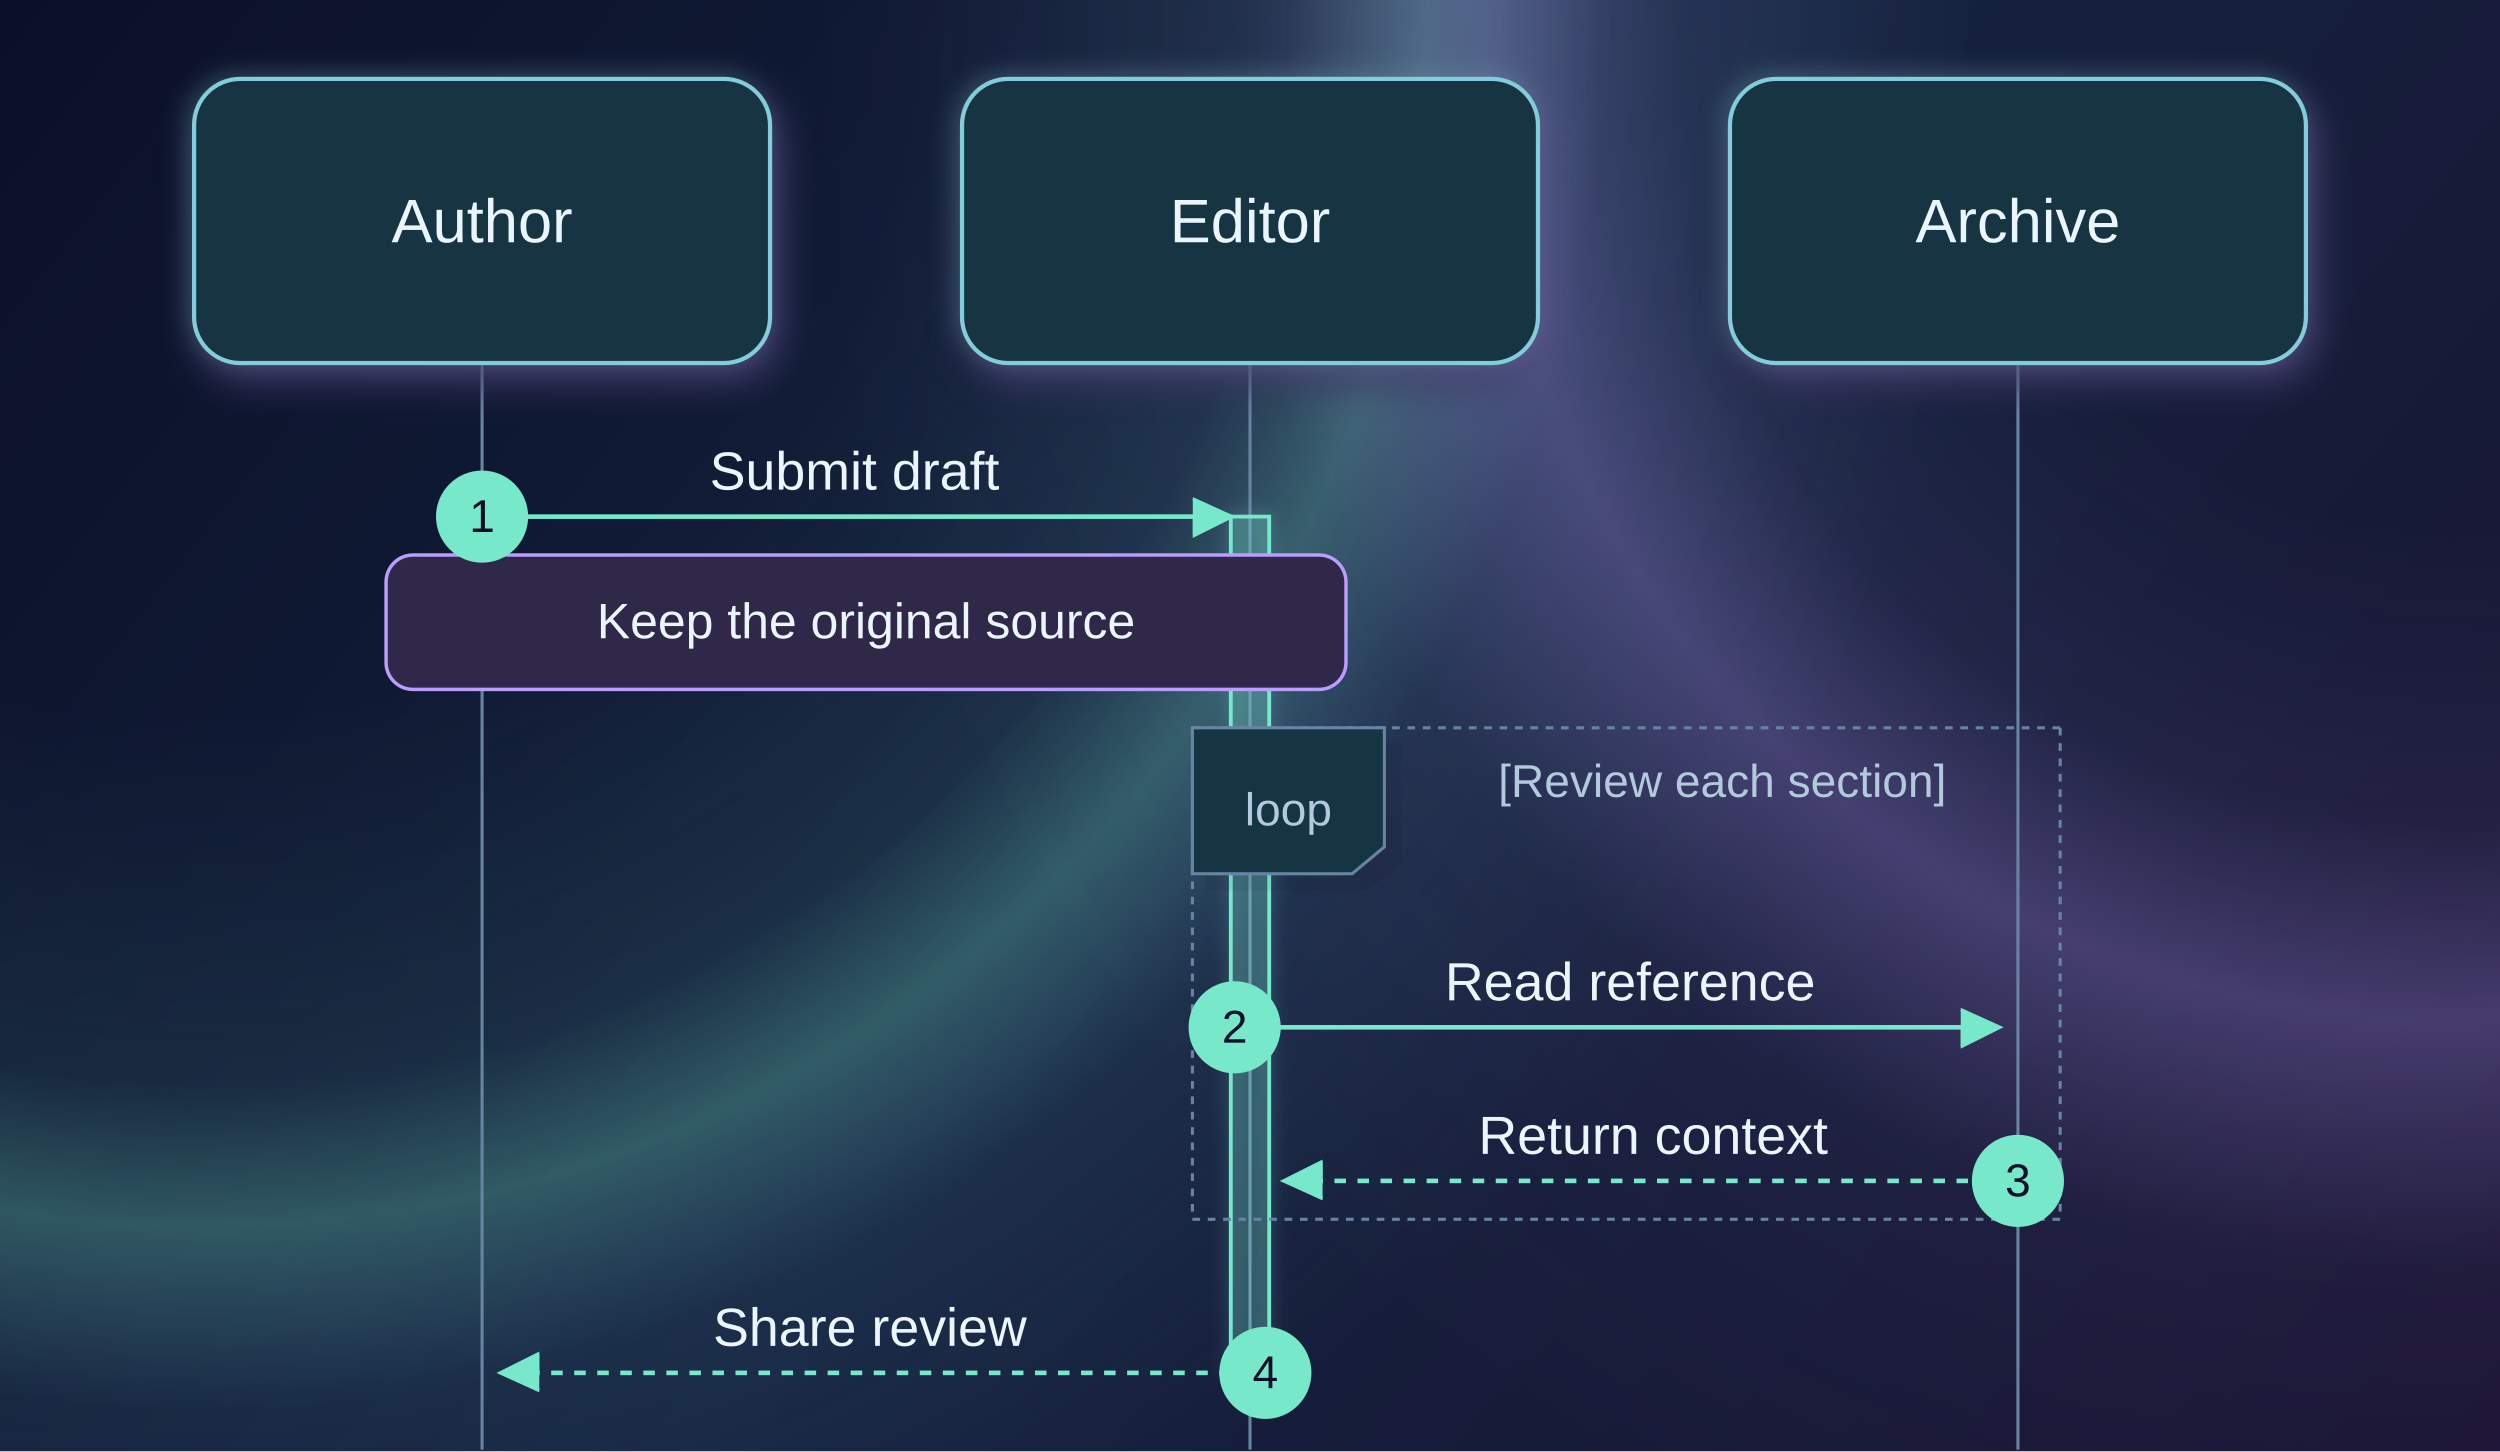
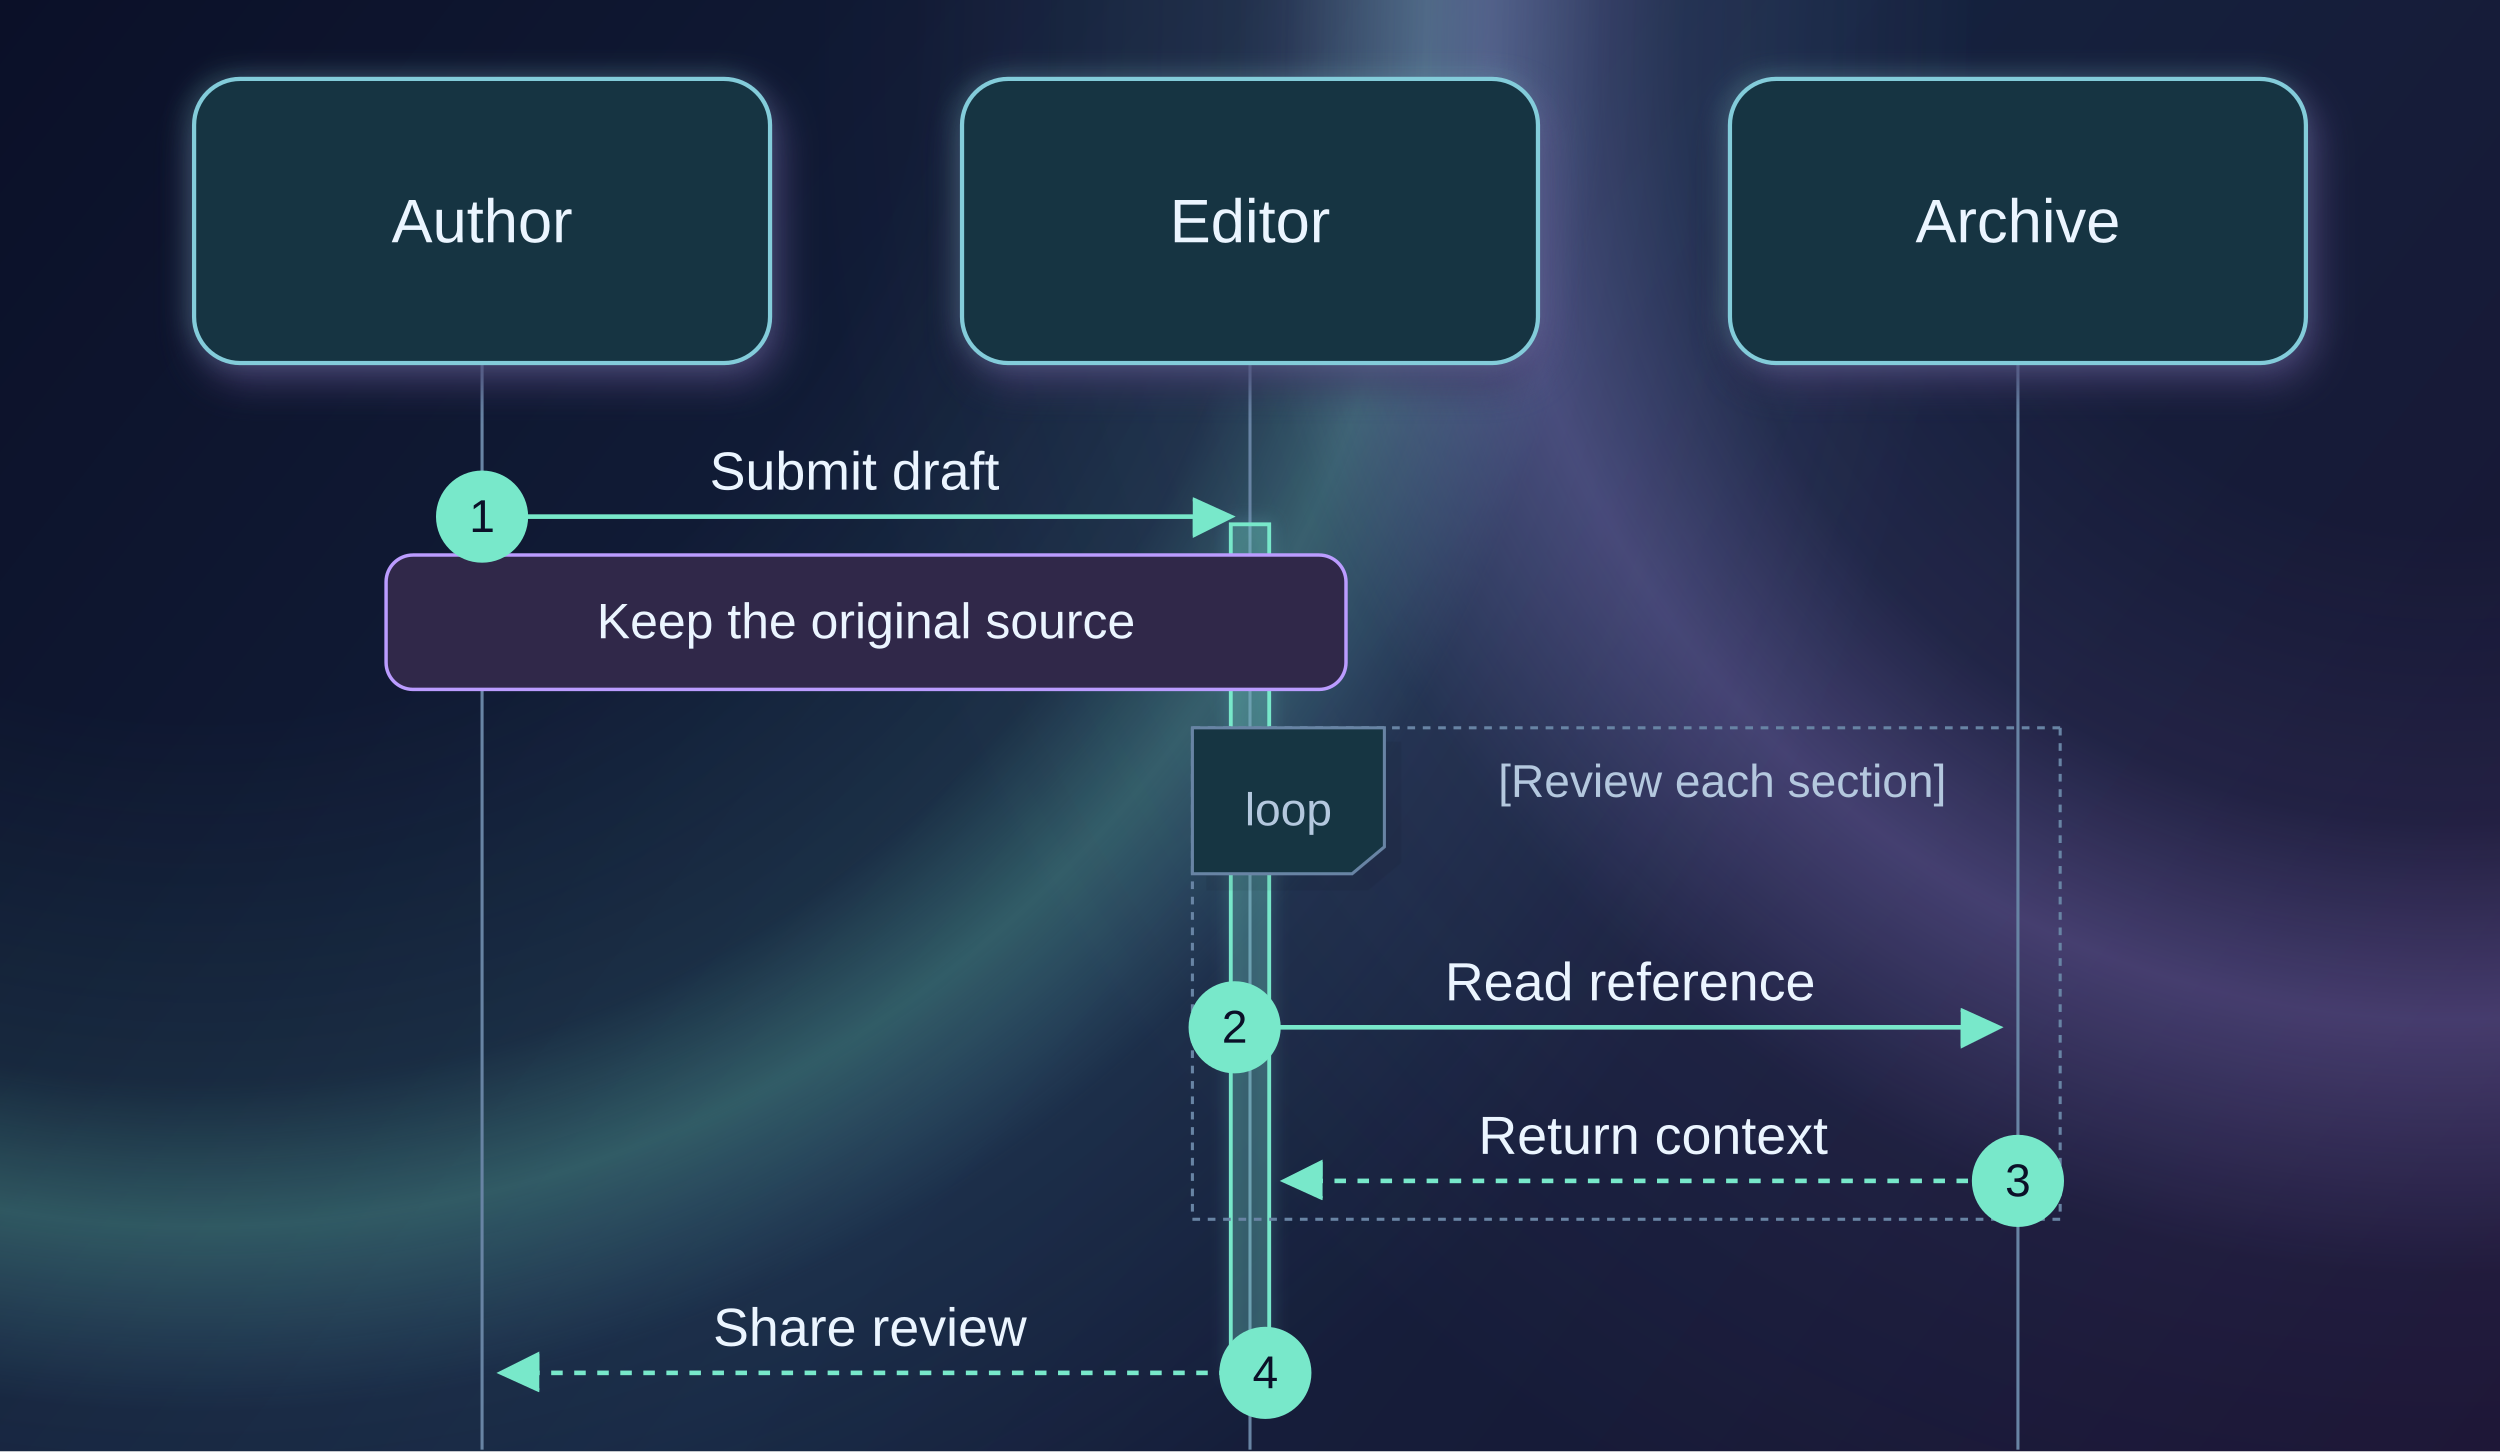
<svg xmlns="http://www.w3.org/2000/svg" id="theme-aurora-sequence" width="100%" style="max-width: 651.1px;" viewBox="-50.55 -20.55 651.1 377.95" role="graphics-document document" aria-roledescription="sequence">
  <defs>
    <linearGradient id="theme-aurora-sequence-merman-theme-canvas-base-gradient" gradientUnits="userSpaceOnUse" x1="-18.835" y1="-61.144" x2="568.835" y2="397.994">
      <stop offset="0%" stop-color="#0B1028" />
      <stop offset="50%" stop-color="#14223E" />
      <stop offset="100%" stop-color="#191331" />
    </linearGradient>
  </defs>
  <rect class="merman-theme-canvas-base" data-merman-theme-canvas="base" aria-hidden="true" pointer-events="none" x="-50.55" y="-20.55" width="651.1" height="377.95" fill="url(#theme-aurora-sequence-merman-theme-canvas-base-gradient)" />
  <defs>
    <radialGradient id="theme-aurora-sequence-merman-theme-canvas-layer-0-gradient" gradientUnits="userSpaceOnUse" cx="1.538" cy="-20.55" r="532.343">
      <stop offset="0%" stop-color="rgba(120, 232, 202, 0)" />
      <stop offset="35%" stop-color="rgba(120, 232, 202, 0)" />
      <stop offset="53%" stop-color="rgba(120, 232, 202, 0.08)" />
      <stop offset="60%" stop-color="rgba(120, 232, 202, 0.3)" />
      <stop offset="69%" stop-color="rgba(130, 220, 236, 0.07)" />
      <stop offset="87%" stop-color="rgba(130, 220, 236, 0)" />
      <stop offset="100%" stop-color="rgba(130, 220, 236, 0)" />
    </radialGradient>
  </defs>
  <g class="merman-theme-canvas-layer" data-merman-theme-canvas-layer="0" aria-hidden="true" pointer-events="none">
    <rect x="-50.55" y="-20.55" width="651.1" height="377.95" fill="url(#theme-aurora-sequence-merman-theme-canvas-layer-0-gradient)" />
  </g>
  <defs>
    <radialGradient id="theme-aurora-sequence-merman-theme-canvas-layer-1-gradient" gradientUnits="userSpaceOnUse" cx="587.528" cy="-5.432" r="511.049">
      <stop offset="0%" stop-color="rgba(187, 156, 255, 0)" />
      <stop offset="24%" stop-color="rgba(187, 156, 255, 0)" />
      <stop offset="39%" stop-color="rgba(187, 156, 255, 0.07)" />
      <stop offset="49%" stop-color="rgba(187, 156, 255, 0.28)" />
      <stop offset="62%" stop-color="rgba(187, 156, 255, 0.05)" />
      <stop offset="84%" stop-color="rgba(187, 156, 255, 0)" />
      <stop offset="100%" stop-color="rgba(187, 156, 255, 0)" />
    </radialGradient>
  </defs>
  <g class="merman-theme-canvas-layer" data-merman-theme-canvas-layer="1" aria-hidden="true" pointer-events="none">
    <rect x="-50.55" y="-20.55" width="651.1" height="377.95" fill="url(#theme-aurora-sequence-merman-theme-canvas-layer-1-gradient)" />
  </g>
  <g>
    <line id="actor2" x1="475" y1="74" x2="475" y2="357" class="actor-line 200" stroke-width="0.5px" stroke="#999" name="Archive" data-et="life-line" data-id="Archive" />
    <g id="root-2" data-et="participant" data-type="participant" data-id="Archive" data-look="neo">
      <defs>
        <filter id="theme-aurora-sequence-actor-2-top-theme-effect-design-effect-0" filterUnits="objectBoundingBox" x="-0.137" y="-0.278" width="1.287" height="1.623" color-interpolation-filters="sRGB">
          <feGaussianBlur in="SourceAlpha" stdDeviation="5" result="merman-shadow-0-blur" />
          <feOffset in="merman-shadow-0-blur" dx="0" dy="5" result="merman-shadow-0-offset" />
          <feFlood flood-color="rgba(11, 16, 40, 0.7)" result="merman-shadow-0-flood" />
          <feComposite in="merman-shadow-0-flood" in2="merman-shadow-0-offset" operator="in" result="merman-shadow-0-shadow" />
          <feGaussianBlur in="SourceAlpha" stdDeviation="3" result="merman-shadow-1-blur" />
          <feOffset in="merman-shadow-1-blur" dx="-1.5" dy="-1" result="merman-shadow-1-offset" />
          <feFlood flood-color="rgba(120, 232, 202, 0.2)" result="merman-shadow-1-flood" />
          <feComposite in="merman-shadow-1-flood" in2="merman-shadow-1-offset" operator="in" result="merman-shadow-1-shadow" />
          <feGaussianBlur in="SourceAlpha" stdDeviation="5" result="merman-shadow-2-blur" />
          <feOffset in="merman-shadow-2-blur" dx="2" dy="4" result="merman-shadow-2-offset" />
          <feFlood flood-color="rgba(187, 156, 255, 0.32)" result="merman-shadow-2-flood" />
          <feComposite in="merman-shadow-2-flood" in2="merman-shadow-2-offset" operator="in" result="merman-shadow-2-shadow" />
          <feMerge result="merman-shadow-stack-result">
            <feMergeNode in="merman-shadow-0-shadow" />
            <feMergeNode in="merman-shadow-1-shadow" />
            <feMergeNode in="merman-shadow-2-shadow" />
            <feMergeNode in="SourceGraphic" />
          </feMerge>
        </filter>
      </defs>
      <rect x="400" y="0" fill="#eaeaea" stroke="#666" width="150" height="74" name="Archive" rx="12" ry="12" class="actor actor-top" data-look="neo" style="stroke-width:1.1px;" filter="url(#theme-aurora-sequence-actor-2-top-theme-effect-design-effect-0)" />
      <text x="475" y="37" dominant-baseline="central" alignment-baseline="central" class="actor actor-box" style="text-anchor: middle;font-family:Avenir, &quot;Segoe UI&quot;, Arial, &quot;Noto Sans CJK SC&quot;, sans-serif;font-size:16px;font-weight:500;font-style:normal;">
        <tspan x="475" dy="0">Archive</tspan>
      </text>
    </g>
  </g>
  <g>
    <line id="actor1" x1="275" y1="74" x2="275" y2="357" class="actor-line 200" stroke-width="0.5px" stroke="#999" name="Editor" data-et="life-line" data-id="Editor" />
    <g id="root-1" data-et="participant" data-type="participant" data-id="Editor" data-look="neo">
      <defs>
        <filter id="theme-aurora-sequence-actor-1-top-theme-effect-design-effect-0" filterUnits="objectBoundingBox" x="-0.137" y="-0.278" width="1.287" height="1.623" color-interpolation-filters="sRGB">
          <feGaussianBlur in="SourceAlpha" stdDeviation="5" result="merman-shadow-0-blur" />
          <feOffset in="merman-shadow-0-blur" dx="0" dy="5" result="merman-shadow-0-offset" />
          <feFlood flood-color="rgba(11, 16, 40, 0.7)" result="merman-shadow-0-flood" />
          <feComposite in="merman-shadow-0-flood" in2="merman-shadow-0-offset" operator="in" result="merman-shadow-0-shadow" />
          <feGaussianBlur in="SourceAlpha" stdDeviation="3" result="merman-shadow-1-blur" />
          <feOffset in="merman-shadow-1-blur" dx="-1.5" dy="-1" result="merman-shadow-1-offset" />
          <feFlood flood-color="rgba(120, 232, 202, 0.2)" result="merman-shadow-1-flood" />
          <feComposite in="merman-shadow-1-flood" in2="merman-shadow-1-offset" operator="in" result="merman-shadow-1-shadow" />
          <feGaussianBlur in="SourceAlpha" stdDeviation="5" result="merman-shadow-2-blur" />
          <feOffset in="merman-shadow-2-blur" dx="2" dy="4" result="merman-shadow-2-offset" />
          <feFlood flood-color="rgba(187, 156, 255, 0.32)" result="merman-shadow-2-flood" />
          <feComposite in="merman-shadow-2-flood" in2="merman-shadow-2-offset" operator="in" result="merman-shadow-2-shadow" />
          <feMerge result="merman-shadow-stack-result">
            <feMergeNode in="merman-shadow-0-shadow" />
            <feMergeNode in="merman-shadow-1-shadow" />
            <feMergeNode in="merman-shadow-2-shadow" />
            <feMergeNode in="SourceGraphic" />
          </feMerge>
        </filter>
      </defs>
      <rect x="200" y="0" fill="#eaeaea" stroke="#666" width="150" height="74" name="Editor" rx="12" ry="12" class="actor actor-top" data-look="neo" style="stroke-width:1.1px;" filter="url(#theme-aurora-sequence-actor-1-top-theme-effect-design-effect-0)" />
      <text x="275" y="37" dominant-baseline="central" alignment-baseline="central" class="actor actor-box" style="text-anchor: middle;font-family:Avenir, &quot;Segoe UI&quot;, Arial, &quot;Noto Sans CJK SC&quot;, sans-serif;font-size:16px;font-weight:500;font-style:normal;">
        <tspan x="275" dy="0">Editor</tspan>
      </text>
    </g>
  </g>
  <g>
    <line id="actor0" x1="75" y1="74" x2="75" y2="357" class="actor-line 200" stroke-width="0.5px" stroke="#999" name="Author" data-et="life-line" data-id="Author" />
    <g id="root-0" data-et="participant" data-type="participant" data-id="Author" data-look="neo">
      <defs>
        <filter id="theme-aurora-sequence-actor-0-top-theme-effect-design-effect-0" filterUnits="objectBoundingBox" x="-0.137" y="-0.278" width="1.287" height="1.623" color-interpolation-filters="sRGB">
          <feGaussianBlur in="SourceAlpha" stdDeviation="5" result="merman-shadow-0-blur" />
          <feOffset in="merman-shadow-0-blur" dx="0" dy="5" result="merman-shadow-0-offset" />
          <feFlood flood-color="rgba(11, 16, 40, 0.7)" result="merman-shadow-0-flood" />
          <feComposite in="merman-shadow-0-flood" in2="merman-shadow-0-offset" operator="in" result="merman-shadow-0-shadow" />
          <feGaussianBlur in="SourceAlpha" stdDeviation="3" result="merman-shadow-1-blur" />
          <feOffset in="merman-shadow-1-blur" dx="-1.5" dy="-1" result="merman-shadow-1-offset" />
          <feFlood flood-color="rgba(120, 232, 202, 0.2)" result="merman-shadow-1-flood" />
          <feComposite in="merman-shadow-1-flood" in2="merman-shadow-1-offset" operator="in" result="merman-shadow-1-shadow" />
          <feGaussianBlur in="SourceAlpha" stdDeviation="5" result="merman-shadow-2-blur" />
          <feOffset in="merman-shadow-2-blur" dx="2" dy="4" result="merman-shadow-2-offset" />
          <feFlood flood-color="rgba(187, 156, 255, 0.32)" result="merman-shadow-2-flood" />
          <feComposite in="merman-shadow-2-flood" in2="merman-shadow-2-offset" operator="in" result="merman-shadow-2-shadow" />
          <feMerge result="merman-shadow-stack-result">
            <feMergeNode in="merman-shadow-0-shadow" />
            <feMergeNode in="merman-shadow-1-shadow" />
            <feMergeNode in="merman-shadow-2-shadow" />
            <feMergeNode in="SourceGraphic" />
          </feMerge>
        </filter>
      </defs>
      <rect x="0" y="0" fill="#eaeaea" stroke="#666" width="150" height="74" name="Author" rx="12" ry="12" class="actor actor-top" data-look="neo" style="stroke-width:1.1px;" filter="url(#theme-aurora-sequence-actor-0-top-theme-effect-design-effect-0)" />
      <text x="75" y="37" dominant-baseline="central" alignment-baseline="central" class="actor actor-box" style="text-anchor: middle;font-family:Avenir, &quot;Segoe UI&quot;, Arial, &quot;Noto Sans CJK SC&quot;, sans-serif;font-size:16px;font-weight:500;font-style:normal;">
        <tspan x="75" dy="0">Author</tspan>
      </text>
    </g>
  </g>
  <style>#theme-aurora-sequence{font-family:Avenir, "Segoe UI", Arial, "Noto Sans CJK SC", sans-serif;font-size:14px;fill:#28253D;}@keyframes edge-animation-frame{from{stroke-dashoffset:0;}}@keyframes dash{to{stroke-dashoffset:0;}}#theme-aurora-sequence .edge-animation-slow{stroke-dasharray:9,5!important;stroke-dashoffset:900;animation:dash 50s linear infinite;stroke-linecap:round;}#theme-aurora-sequence .edge-animation-fast{stroke-dasharray:9,5!important;stroke-dashoffset:900;animation:dash 20s linear infinite;stroke-linecap:round;}#theme-aurora-sequence .error-icon{fill:#ffffff;}#theme-aurora-sequence .error-text{fill:#000000;stroke:#000000;}#theme-aurora-sequence .edge-thickness-normal{stroke-width:1px;}#theme-aurora-sequence .edge-thickness-thick{stroke-width:3.5px;}#theme-aurora-sequence .edge-pattern-solid{stroke-dasharray:0;}#theme-aurora-sequence .edge-thickness-invisible{stroke-width:0;fill:none;}#theme-aurora-sequence .edge-pattern-dashed{stroke-dasharray:3;}#theme-aurora-sequence .edge-pattern-dotted{stroke-dasharray:2;}#theme-aurora-sequence .marker{fill:#000000;stroke:#000000;}#theme-aurora-sequence .marker.cross{stroke:#000000;}#theme-aurora-sequence svg{font-family:Avenir, "Segoe UI", Arial, "Noto Sans CJK SC", sans-serif;font-size:14px;}#theme-aurora-sequence p{margin:0;}#theme-aurora-sequence .actor{stroke:#83CCDA;fill:#163442;stroke-width:2;}#theme-aurora-sequence rect.actor.outer-path[data-look="neo"]{filter:url(#theme-aurora-sequence-drop-shadow);}#theme-aurora-sequence rect.note[data-look="neo"]{stroke:#BB9CFF;fill:#302849;filter:url(#theme-aurora-sequence-drop-shadow);}#theme-aurora-sequence text.actor&gt;tspan{stroke:none;}#theme-aurora-sequence .actor-line{stroke:#6884A4;stroke-width:0.8px;}#theme-aurora-sequence .innerArc{stroke-width:1.5;stroke-dasharray:none;}#theme-aurora-sequence .messageLine0{stroke-width:1.2px;stroke-dasharray:none;}#theme-aurora-sequence .messageLine1{stroke-width:1.2px;stroke-dasharray:2,2;}#theme-aurora-sequence .messageLine0,#theme-aurora-sequence .messageLine1{stroke:#78E8CA;}#theme-aurora-sequence [id="theme-aurora-sequence-arrowhead"] path,#theme-aurora-sequence [id="theme-aurora-sequence-crosshead"] path,#theme-aurora-sequence [id="theme-aurora-sequence-filled-head"] path,#theme-aurora-sequence [id="theme-aurora-sequence-solidTopArrowHead"] path,#theme-aurora-sequence [id="theme-aurora-sequence-solidBottomArrowHead"] path{fill:#78E8CA;stroke:#78E8CA;}#theme-aurora-sequence [id="theme-aurora-sequence-stickTopArrowHead"] path,#theme-aurora-sequence [id="theme-aurora-sequence-stickBottomArrowHead"] path{stroke:#78E8CA;}#theme-aurora-sequence [id="theme-aurora-sequence-sequencenumber"]{fill:#78E8CA;}#theme-aurora-sequence .sequenceNumber,#theme-aurora-sequence .sequenceNumber&gt;tspan{fill:#0B1028;}#theme-aurora-sequence .messageText{stroke:none;}#theme-aurora-sequence .labelBox{stroke:#6884A4;fill:#163442;filter:url(#theme-aurora-sequence-drop-shadow);}#theme-aurora-sequence .labelText,#theme-aurora-sequence .labelText&gt;tspan{stroke:none;}#theme-aurora-sequence .loopText,#theme-aurora-sequence .loopText&gt;tspan{stroke:none;}#theme-aurora-sequence .sectionTitle,#theme-aurora-sequence .sectionTitle&gt;tspan{stroke:none;}#theme-aurora-sequence .loopLine{stroke-width:2px;stroke-dasharray:2,2;stroke:#6884A4;fill:#28253D;}#theme-aurora-sequence .note{stroke:#BB9CFF;fill:#302849;}#theme-aurora-sequence .noteText,#theme-aurora-sequence .noteText&gt;tspan{stroke:none;}#theme-aurora-sequence .activation0{fill:hsl(-120, 0%, 80%);stroke:hsl(-120, 0%, 70%);}#theme-aurora-sequence .activation1{fill:hsl(-120, 0%, 80%);stroke:hsl(-120, 0%, 70%);}#theme-aurora-sequence .activation2{fill:hsl(-120, 0%, 80%);stroke:hsl(-120, 0%, 70%);}#theme-aurora-sequence .actorPopupMenu{position:absolute;}#theme-aurora-sequence .actorPopupMenuPanel{position:absolute;fill:#ffffff;box-shadow:0px 8px 16px 0px rgba(0,0,0,0.2);filter:drop-shadow(3px 5px 2px rgb(0 0 0 / 0.4));}#theme-aurora-sequence .actor-man circle,#theme-aurora-sequence line{fill:#ffffff;stroke-width:2px;}#theme-aurora-sequence .actor-man line,#theme-aurora-sequence .actor-man circle,#theme-aurora-sequence .actor line,#theme-aurora-sequence .actor circle{fill:#163442;}#theme-aurora-sequence .actor-man line,#theme-aurora-sequence .actor-man circle,#theme-aurora-sequence .actor line,#theme-aurora-sequence .actor circle{stroke:#83CCDA;}#theme-aurora-sequence .activation0,#theme-aurora-sequence .activation1,#theme-aurora-sequence .activation2{fill:#78E8CA38;}#theme-aurora-sequence .activation0,#theme-aurora-sequence .activation1,#theme-aurora-sequence .activation2{stroke:#78E8CA;}#theme-aurora-sequence text.actor,#theme-aurora-sequence text.actor&gt;tspan,#theme-aurora-sequence text.text,#theme-aurora-sequence text.text&gt;tspan{font-family:Avenir, "Segoe UI", Arial, "Noto Sans CJK SC", sans-serif;font-size:16px;font-weight:500;font-style:normal;fill:#EBF5FF;}#theme-aurora-sequence .messageText,#theme-aurora-sequence .messageText&gt;tspan{font-family:Avenir, "Segoe UI", Arial, "Noto Sans CJK SC", sans-serif;font-size:14px;font-weight:400;font-style:normal;fill:#EBF5FF;}#theme-aurora-sequence .noteText,#theme-aurora-sequence .noteText&gt;tspan{font-family:Avenir, "Segoe UI", Arial, "Noto Sans CJK SC", sans-serif;font-size:13px;font-weight:400;font-style:normal;fill:#EBF5FF;}#theme-aurora-sequence .loopText,#theme-aurora-sequence .loopText&gt;tspan,#theme-aurora-sequence .sectionTitle,#theme-aurora-sequence .sectionTitle&gt;tspan,#theme-aurora-sequence .labelText,#theme-aurora-sequence .labelText&gt;tspan{font-family:Avenir, "Segoe UI", Arial, "Noto Sans CJK SC", sans-serif;font-size:12px;font-weight:400;font-style:normal;fill:#B4C8DE;}#theme-aurora-sequence g rect.rect{filter:url(#theme-aurora-sequence-drop-shadow);stroke:#28253D;}#theme-aurora-sequence :root{--mermaid-font-family:Avenir, "Segoe UI", Arial, "Noto Sans CJK SC", sans-serif;}</style>
  <g />
  <defs>
    <symbol id="theme-aurora-sequence-computer" width="24" height="24">
      <path transform="scale(.5)" d="M2 2v13h20v-13h-20zm18 11h-16v-9h16v9zm-10.228 6l.466-1h3.524l.467 1h-4.457zm14.228 3h-24l2-6h2.104l-1.33 4h18.45l-1.297-4h2.073l2 6zm-5-10h-14v-7h14v7z" />
    </symbol>
  </defs>
  <defs>
    <symbol id="theme-aurora-sequence-database" fill-rule="evenodd" clip-rule="evenodd">
      <path transform="scale(.5)" d="M12.258.001l.256.004.255.005.253.008.251.01.249.012.247.015.246.016.242.019.241.02.239.023.236.024.233.027.231.028.229.031.225.032.223.034.22.036.217.038.214.04.211.041.208.043.205.045.201.046.198.048.194.05.191.051.187.053.183.054.18.056.175.057.172.059.168.06.163.061.16.063.155.064.15.066.074.033.073.033.071.034.07.034.069.035.068.035.067.035.066.035.064.036.064.036.062.036.06.036.06.037.058.037.058.037.055.038.055.038.053.038.052.038.051.039.05.039.048.039.047.039.045.04.044.04.043.04.041.04.04.041.039.041.037.041.036.041.034.041.033.042.032.042.03.042.029.042.027.042.026.043.024.043.023.043.021.043.02.043.018.044.017.043.015.044.013.044.012.044.011.045.009.044.007.045.006.045.004.045.002.045.001.045v17l-.001.045-.002.045-.004.045-.006.045-.007.045-.009.044-.011.045-.012.044-.013.044-.015.044-.017.043-.018.044-.02.043-.021.043-.023.043-.024.043-.026.043-.027.042-.029.042-.03.042-.032.042-.033.042-.034.041-.036.041-.037.041-.039.041-.04.041-.041.04-.043.04-.044.04-.045.04-.047.039-.048.039-.05.039-.051.039-.052.038-.053.038-.055.038-.055.038-.058.037-.058.037-.06.037-.06.036-.062.036-.064.036-.064.036-.066.035-.067.035-.068.035-.069.035-.07.034-.071.034-.073.033-.074.033-.15.066-.155.064-.16.063-.163.061-.168.06-.172.059-.175.057-.18.056-.183.054-.187.053-.191.051-.194.05-.198.048-.201.046-.205.045-.208.043-.211.041-.214.04-.217.038-.22.036-.223.034-.225.032-.229.031-.231.028-.233.027-.236.024-.239.023-.241.02-.242.019-.246.016-.247.015-.249.012-.251.01-.253.008-.255.005-.256.004-.258.001-.258-.001-.256-.004-.255-.005-.253-.008-.251-.01-.249-.012-.247-.015-.245-.016-.243-.019-.241-.02-.238-.023-.236-.024-.234-.027-.231-.028-.228-.031-.226-.032-.223-.034-.22-.036-.217-.038-.214-.04-.211-.041-.208-.043-.204-.045-.201-.046-.198-.048-.195-.05-.19-.051-.187-.053-.184-.054-.179-.056-.176-.057-.172-.059-.167-.06-.164-.061-.159-.063-.155-.064-.151-.066-.074-.033-.072-.033-.072-.034-.07-.034-.069-.035-.068-.035-.067-.035-.066-.035-.064-.036-.063-.036-.062-.036-.061-.036-.06-.037-.058-.037-.057-.037-.056-.038-.055-.038-.053-.038-.052-.038-.051-.039-.049-.039-.049-.039-.046-.039-.046-.04-.044-.04-.043-.04-.041-.04-.04-.041-.039-.041-.037-.041-.036-.041-.034-.041-.033-.042-.032-.042-.03-.042-.029-.042-.027-.042-.026-.043-.024-.043-.023-.043-.021-.043-.02-.043-.018-.044-.017-.043-.015-.044-.013-.044-.012-.044-.011-.045-.009-.044-.007-.045-.006-.045-.004-.045-.002-.045-.001-.045v-17l.001-.045.002-.045.004-.045.006-.045.007-.045.009-.044.011-.045.012-.044.013-.044.015-.044.017-.043.018-.044.02-.043.021-.043.023-.043.024-.043.026-.043.027-.042.029-.042.03-.042.032-.042.033-.042.034-.041.036-.041.037-.041.039-.041.04-.041.041-.04.043-.04.044-.04.046-.04.046-.039.049-.039.049-.039.051-.039.052-.038.053-.038.055-.038.056-.038.057-.037.058-.037.06-.037.061-.036.062-.036.063-.036.064-.036.066-.035.067-.035.068-.035.069-.035.07-.034.072-.034.072-.033.074-.033.151-.066.155-.064.159-.063.164-.061.167-.06.172-.059.176-.057.179-.056.184-.054.187-.053.19-.051.195-.05.198-.048.201-.046.204-.045.208-.043.211-.041.214-.04.217-.038.22-.036.223-.034.226-.032.228-.031.231-.028.234-.027.236-.024.238-.023.241-.02.243-.019.245-.016.247-.015.249-.012.251-.01.253-.008.255-.005.256-.004.258-.001.258.001zm-9.258 20.499v.01l.001.021.003.021.004.022.005.021.006.022.007.022.009.023.01.022.011.023.012.023.013.023.015.023.016.024.017.023.018.024.019.024.021.024.022.025.023.024.024.025.052.049.056.05.061.051.066.051.07.051.075.051.079.052.084.052.088.052.092.052.097.052.102.051.105.052.11.052.114.051.119.051.123.051.127.05.131.05.135.05.139.048.144.049.147.047.152.047.155.047.16.045.163.045.167.043.171.043.176.041.178.041.183.039.187.039.19.037.194.035.197.035.202.033.204.031.209.03.212.029.216.027.219.025.222.024.226.021.23.02.233.018.236.016.24.015.243.012.246.01.249.008.253.005.256.004.259.001.26-.001.257-.004.254-.005.25-.008.247-.011.244-.012.241-.014.237-.016.233-.018.231-.021.226-.021.224-.024.22-.026.216-.027.212-.028.21-.031.205-.031.202-.034.198-.034.194-.036.191-.037.187-.039.183-.04.179-.04.175-.042.172-.043.168-.044.163-.045.16-.046.155-.046.152-.047.148-.048.143-.049.139-.049.136-.05.131-.05.126-.05.123-.051.118-.052.114-.051.11-.052.106-.052.101-.052.096-.052.092-.052.088-.053.083-.051.079-.052.074-.052.07-.051.065-.051.06-.051.056-.05.051-.05.023-.024.023-.025.021-.024.02-.024.019-.024.018-.024.017-.024.015-.023.014-.024.013-.023.012-.023.01-.023.01-.022.008-.022.006-.022.006-.022.004-.022.004-.021.001-.021.001-.021v-4.127l-.077.055-.08.053-.083.054-.085.053-.087.052-.09.052-.093.051-.095.05-.097.05-.1.049-.102.049-.105.048-.106.047-.109.047-.111.046-.114.045-.115.045-.118.044-.12.043-.122.042-.124.042-.126.041-.128.04-.13.04-.132.038-.134.038-.135.037-.138.037-.139.035-.142.035-.143.034-.144.033-.147.032-.148.031-.15.03-.151.03-.153.029-.154.027-.156.027-.158.026-.159.025-.161.024-.162.023-.163.022-.165.021-.166.02-.167.019-.169.018-.169.017-.171.016-.173.015-.173.014-.175.013-.175.012-.177.011-.178.01-.179.008-.179.008-.181.006-.182.005-.182.004-.184.003-.184.002h-.37l-.184-.002-.184-.003-.182-.004-.182-.005-.181-.006-.179-.008-.179-.008-.178-.01-.176-.011-.176-.012-.175-.013-.173-.014-.172-.015-.171-.016-.17-.017-.169-.018-.167-.019-.166-.02-.165-.021-.163-.022-.162-.023-.161-.024-.159-.025-.157-.026-.156-.027-.155-.027-.153-.029-.151-.03-.15-.03-.148-.031-.146-.032-.145-.033-.143-.034-.141-.035-.14-.035-.137-.037-.136-.037-.134-.038-.132-.038-.13-.04-.128-.04-.126-.041-.124-.042-.122-.042-.12-.044-.117-.043-.116-.045-.113-.045-.112-.046-.109-.047-.106-.047-.105-.048-.102-.049-.1-.049-.097-.05-.095-.05-.093-.052-.09-.051-.087-.052-.085-.053-.083-.054-.08-.054-.077-.054v4.127zm0-5.654v.011l.001.021.003.021.004.021.005.022.006.022.007.022.009.022.01.022.011.023.012.023.013.023.015.024.016.023.017.024.018.024.019.024.021.024.022.024.023.025.024.024.052.05.056.05.061.05.066.051.07.051.075.052.079.051.084.052.088.052.092.052.097.052.102.052.105.052.11.051.114.051.119.052.123.05.127.051.131.05.135.049.139.049.144.048.147.048.152.047.155.046.16.045.163.045.167.044.171.042.176.042.178.04.183.04.187.038.19.037.194.036.197.034.202.033.204.032.209.03.212.028.216.027.219.025.222.024.226.022.23.02.233.018.236.016.24.014.243.012.246.01.249.008.253.006.256.003.259.001.26-.001.257-.003.254-.006.25-.008.247-.01.244-.012.241-.015.237-.016.233-.018.231-.02.226-.022.224-.024.22-.025.216-.027.212-.029.21-.03.205-.032.202-.033.198-.035.194-.036.191-.037.187-.039.183-.039.179-.041.175-.042.172-.043.168-.044.163-.045.16-.045.155-.047.152-.047.148-.048.143-.048.139-.05.136-.049.131-.05.126-.051.123-.051.118-.051.114-.052.11-.052.106-.052.101-.052.096-.052.092-.052.088-.052.083-.052.079-.052.074-.051.07-.052.065-.051.06-.05.056-.051.051-.049.023-.025.023-.024.021-.025.02-.024.019-.024.018-.024.017-.024.015-.023.014-.023.013-.024.012-.022.01-.023.01-.023.008-.022.006-.022.006-.022.004-.021.004-.022.001-.021.001-.021v-4.139l-.077.054-.08.054-.083.054-.085.052-.087.053-.09.051-.093.051-.095.051-.097.05-.1.049-.102.049-.105.048-.106.047-.109.047-.111.046-.114.045-.115.044-.118.044-.12.044-.122.042-.124.042-.126.041-.128.04-.13.039-.132.039-.134.038-.135.037-.138.036-.139.036-.142.035-.143.033-.144.033-.147.033-.148.031-.15.03-.151.03-.153.028-.154.028-.156.027-.158.026-.159.025-.161.024-.162.023-.163.022-.165.021-.166.02-.167.019-.169.018-.169.017-.171.016-.173.015-.173.014-.175.013-.175.012-.177.011-.178.009-.179.009-.179.007-.181.007-.182.005-.182.004-.184.003-.184.002h-.37l-.184-.002-.184-.003-.182-.004-.182-.005-.181-.007-.179-.007-.179-.009-.178-.009-.176-.011-.176-.012-.175-.013-.173-.014-.172-.015-.171-.016-.17-.017-.169-.018-.167-.019-.166-.02-.165-.021-.163-.022-.162-.023-.161-.024-.159-.025-.157-.026-.156-.027-.155-.028-.153-.028-.151-.03-.15-.03-.148-.031-.146-.033-.145-.033-.143-.033-.141-.035-.14-.036-.137-.036-.136-.037-.134-.038-.132-.039-.13-.039-.128-.04-.126-.041-.124-.042-.122-.043-.12-.043-.117-.044-.116-.044-.113-.046-.112-.046-.109-.046-.106-.047-.105-.048-.102-.049-.1-.049-.097-.05-.095-.051-.093-.051-.09-.051-.087-.053-.085-.052-.083-.054-.08-.054-.077-.054v4.139zm0-5.666v.011l.001.02.003.022.004.021.005.022.006.021.007.022.009.023.01.022.011.023.012.023.013.023.015.023.016.024.017.024.018.023.019.024.021.025.022.024.023.024.024.025.052.05.056.05.061.05.066.051.07.051.075.052.079.051.084.052.088.052.092.052.097.052.102.052.105.051.11.052.114.051.119.051.123.051.127.05.131.05.135.05.139.049.144.048.147.048.152.047.155.046.16.045.163.045.167.043.171.043.176.042.178.04.183.04.187.038.19.037.194.036.197.034.202.033.204.032.209.03.212.028.216.027.219.025.222.024.226.021.23.02.233.018.236.017.24.014.243.012.246.01.249.008.253.006.256.003.259.001.26-.001.257-.003.254-.006.25-.008.247-.01.244-.013.241-.014.237-.016.233-.018.231-.02.226-.022.224-.024.22-.025.216-.027.212-.029.21-.03.205-.032.202-.033.198-.035.194-.036.191-.037.187-.039.183-.039.179-.041.175-.042.172-.043.168-.044.163-.045.16-.045.155-.047.152-.047.148-.048.143-.049.139-.049.136-.049.131-.051.126-.05.123-.051.118-.052.114-.051.11-.052.106-.052.101-.052.096-.052.092-.052.088-.052.083-.052.079-.052.074-.052.07-.051.065-.051.06-.051.056-.05.051-.049.023-.025.023-.025.021-.024.02-.024.019-.024.018-.024.017-.024.015-.023.014-.024.013-.023.012-.023.01-.022.01-.023.008-.022.006-.022.006-.022.004-.022.004-.021.001-.021.001-.021v-4.153l-.077.054-.08.054-.083.053-.085.053-.087.053-.09.051-.093.051-.095.051-.097.05-.1.049-.102.048-.105.048-.106.048-.109.046-.111.046-.114.046-.115.044-.118.044-.12.043-.122.043-.124.042-.126.041-.128.04-.13.039-.132.039-.134.038-.135.037-.138.036-.139.036-.142.034-.143.034-.144.033-.147.032-.148.032-.15.03-.151.03-.153.028-.154.028-.156.027-.158.026-.159.024-.161.024-.162.023-.163.023-.165.021-.166.02-.167.019-.169.018-.169.017-.171.016-.173.015-.173.014-.175.013-.175.012-.177.01-.178.01-.179.009-.179.007-.181.006-.182.006-.182.004-.184.003-.184.001-.185.001-.185-.001-.184-.001-.184-.003-.182-.004-.182-.006-.181-.006-.179-.007-.179-.009-.178-.01-.176-.01-.176-.012-.175-.013-.173-.014-.172-.015-.171-.016-.17-.017-.169-.018-.167-.019-.166-.02-.165-.021-.163-.023-.162-.023-.161-.024-.159-.024-.157-.026-.156-.027-.155-.028-.153-.028-.151-.03-.15-.03-.148-.032-.146-.032-.145-.033-.143-.034-.141-.034-.14-.036-.137-.036-.136-.037-.134-.038-.132-.039-.13-.039-.128-.041-.126-.041-.124-.041-.122-.043-.12-.043-.117-.044-.116-.044-.113-.046-.112-.046-.109-.046-.106-.048-.105-.048-.102-.048-.1-.05-.097-.049-.095-.051-.093-.051-.09-.052-.087-.052-.085-.053-.083-.053-.08-.054-.077-.054v4.153zm8.74-8.179l-.257.004-.254.005-.25.008-.247.011-.244.012-.241.014-.237.016-.233.018-.231.021-.226.022-.224.023-.22.026-.216.027-.212.028-.21.031-.205.032-.202.033-.198.034-.194.036-.191.038-.187.038-.183.04-.179.041-.175.042-.172.043-.168.043-.163.045-.16.046-.155.046-.152.048-.148.048-.143.048-.139.049-.136.05-.131.05-.126.051-.123.051-.118.051-.114.052-.11.052-.106.052-.101.052-.096.052-.092.052-.088.052-.083.052-.079.052-.074.051-.07.052-.065.051-.06.05-.056.05-.051.05-.023.025-.023.024-.021.024-.02.025-.019.024-.018.024-.017.023-.015.024-.014.023-.013.023-.012.023-.01.023-.01.022-.008.022-.006.023-.006.021-.004.022-.004.021-.001.021-.001.021.001.021.001.021.004.021.004.022.006.021.006.023.008.022.01.022.01.023.012.023.013.023.014.023.015.024.017.023.018.024.019.024.02.025.021.024.023.024.023.025.051.05.056.05.06.05.065.051.07.052.074.051.079.052.083.052.088.052.092.052.096.052.101.052.106.052.11.052.114.052.118.051.123.051.126.051.131.05.136.05.139.049.143.048.148.048.152.048.155.046.16.046.163.045.168.043.172.043.175.042.179.041.183.04.187.038.191.038.194.036.198.034.202.033.205.032.21.031.212.028.216.027.22.026.224.023.226.022.231.021.233.018.237.016.241.014.244.012.247.011.25.008.254.005.257.004.26.001.26-.001.257-.004.254-.005.25-.008.247-.011.244-.012.241-.014.237-.016.233-.018.231-.021.226-.022.224-.023.22-.026.216-.027.212-.028.21-.031.205-.032.202-.033.198-.034.194-.036.191-.038.187-.038.183-.04.179-.041.175-.042.172-.043.168-.043.163-.045.16-.046.155-.046.152-.048.148-.048.143-.048.139-.049.136-.05.131-.05.126-.051.123-.051.118-.051.114-.052.11-.052.106-.052.101-.052.096-.052.092-.052.088-.052.083-.052.079-.052.074-.051.07-.052.065-.051.06-.05.056-.05.051-.05.023-.025.023-.024.021-.024.02-.025.019-.024.018-.024.017-.023.015-.024.014-.023.013-.023.012-.023.01-.023.01-.022.008-.022.006-.023.006-.021.004-.022.004-.021.001-.021.001-.021-.001-.021-.001-.021-.004-.021-.004-.022-.006-.021-.006-.023-.008-.022-.01-.022-.01-.023-.012-.023-.013-.023-.014-.023-.015-.024-.017-.023-.018-.024-.019-.024-.02-.025-.021-.024-.023-.024-.023-.025-.051-.05-.056-.05-.06-.05-.065-.051-.07-.052-.074-.051-.079-.052-.083-.052-.088-.052-.092-.052-.096-.052-.101-.052-.106-.052-.11-.052-.114-.052-.118-.051-.123-.051-.126-.051-.131-.05-.136-.05-.139-.049-.143-.048-.148-.048-.152-.048-.155-.046-.16-.046-.163-.045-.168-.043-.172-.043-.175-.042-.179-.041-.183-.04-.187-.038-.191-.038-.194-.036-.198-.034-.202-.033-.205-.032-.21-.031-.212-.028-.216-.027-.22-.026-.224-.023-.226-.022-.231-.021-.233-.018-.237-.016-.241-.014-.244-.012-.247-.011-.25-.008-.254-.005-.257-.004-.26-.001-.26.001z" />
    </symbol>
  </defs>
  <defs>
    <symbol id="theme-aurora-sequence-clock" width="24" height="24">
      <path transform="scale(.5)" d="M12 2c5.514 0 10 4.486 10 10s-4.486 10-10 10-10-4.486-10-10 4.486-10 10-10zm0-2c-6.627 0-12 5.373-12 12s5.373 12 12 12 12-5.373 12-12-5.373-12-12-12zm5.848 12.459c.202.038.202.333.001.372-1.907.361-6.045 1.111-6.547 1.111-.719 0-1.301-.582-1.301-1.301 0-.512.77-5.447 1.125-7.445.034-.192.312-.181.343.014l.985 6.238 5.394 1.011z" />
    </symbol>
  </defs>
  <defs>
    <marker id="theme-aurora-sequence-arrowhead" refX="7.9" refY="5" markerUnits="userSpaceOnUse" markerWidth="12" markerHeight="12" orient="auto-start-reverse">
      <path d="M -1 0 L 10 5 L 0 10 z" />
    </marker>
  </defs>
  <defs>
    <marker id="theme-aurora-sequence-crosshead" markerWidth="15" markerHeight="8" orient="auto" refX="4" refY="4.5">
      <path fill="none" stroke="#000000" stroke-width="1pt" d="M 1,2 L 6,7 M 6,2 L 1,7" style="stroke-dasharray: 0, 0;" />
    </marker>
  </defs>
  <defs>
    <marker id="theme-aurora-sequence-filled-head" refX="15.5" refY="7" markerWidth="20" markerHeight="28" orient="auto">
      <path d="M 18,7 L9,13 L14,7 L9,1 Z" />
    </marker>
  </defs>
  <defs>
    <marker id="theme-aurora-sequence-sequencenumber" refX="15" refY="15" markerWidth="60" markerHeight="40" orient="auto">
      <circle cx="15" cy="15" r="6" />
    </marker>
  </defs>
  <defs>
    <marker id="theme-aurora-sequence-solidTopArrowHead" refX="7.9" refY="7.25" markerUnits="userSpaceOnUse" markerWidth="12" markerHeight="12" orient="auto-start-reverse">
      <path d="M 0 0 L 10 8 L 0 8 z" />
    </marker>
  </defs>
  <defs>
    <marker id="theme-aurora-sequence-solidBottomArrowHead" refX="7.9" refY="0.75" markerUnits="userSpaceOnUse" markerWidth="12" markerHeight="12" orient="auto-start-reverse">
      <path d="M 0 0 L 10 0 L 0 8 z" />
    </marker>
  </defs>
  <defs>
    <marker id="theme-aurora-sequence-stickTopArrowHead" refX="7.5" refY="7" markerUnits="userSpaceOnUse" markerWidth="12" markerHeight="12" orient="auto-start-reverse">
      <path d="M 0 0 L 7 7" stroke="black" stroke-width="1.5" fill="none" />
    </marker>
  </defs>
  <defs>
    <marker id="theme-aurora-sequence-stickBottomArrowHead" refX="7.5" refY="0" markerUnits="userSpaceOnUse" markerWidth="12" markerHeight="12" orient="auto-start-reverse">
      <path d="M 0 7 L 7 0" stroke="black" stroke-width="1.5" fill="none" />
    </marker>
  </defs>
  <defs>
    <filter id="theme-aurora-sequence-drop-shadow" height="130%" width="130%">
      <feDropShadow dx="4" dy="4" stdDeviation="0" flood-opacity="0.06" flood-color="#000000" />
    </filter>
  </defs>
  <g>
    <defs>
-       <filter id="theme-aurora-sequence-activation-0-theme-effect-design-effect-1" filterUnits="objectBoundingBox" x="-0.93" y="-0.042" width="2.86" height="1.083" color-interpolation-filters="sRGB">
+       <filter id="theme-aurora-sequence-activation-0-theme-effect-design-effect-1" filterUnits="objectBoundingBox" x="-0.93" y="-0.042" width="2.86" height="1.084" color-interpolation-filters="sRGB">
        <feGaussianBlur in="SourceAlpha" stdDeviation="2.2" result="merman-shadow-0-blur" />
        <feFlood flood-color="rgba(130, 220, 236, 0.4)" result="merman-shadow-0-flood" />
        <feComposite in="merman-shadow-0-flood" in2="merman-shadow-0-blur" operator="in" result="merman-shadow-0-shadow" />
        <feMerge result="merman-shadow-stack-result">
          <feMergeNode in="merman-shadow-0-shadow" />
          <feMergeNode in="SourceGraphic" />
        </feMerge>
      </filter>
    </defs>
-     <rect x="270" y="114" fill="#EDF2AE" stroke="#666" width="10" height="223" class="activation0" data-look="neo" stroke-width="1" filter="url(#theme-aurora-sequence-activation-0-theme-effect-design-effect-1)" />
+     <rect x="270" y="116" fill="#EDF2AE" stroke="#666" width="10" height="221" class="activation0" data-look="neo" stroke-width="1" filter="url(#theme-aurora-sequence-activation-0-theme-effect-design-effect-1)" />
  </g>
  <g data-et="note" data-id="i3">
    <rect x="50" y="124" fill="#EDF2AE" stroke="#666" width="250" height="35" class="note" data-look="neo" stroke-width="0.9" rx="7" ry="7" style="filter:none;" />
    <text x="175" y="129" text-anchor="middle" dominant-baseline="middle" alignment-baseline="middle" class="noteText" dy="1em" style="font-family:Avenir, &quot;Segoe UI&quot;, Arial, &quot;Noto Sans CJK SC&quot;, sans-serif;font-size:13px;font-weight:400;font-style:normal;">
      <tspan x="175">Keep the original source</tspan>
    </text>
  </g>
  <g data-et="control-structure" data-id="i7">
    <line x1="260" y1="169" x2="486" y2="169" class="loopLine" style="stroke-width:0.8px;filter:none;" />
    <line x1="486" y1="169" x2="486" y2="297" class="loopLine" style="stroke-width:0.8px;filter:none;" />
    <line x1="260" y1="297" x2="486" y2="297" class="loopLine" style="stroke-width:0.8px;filter:none;" />
    <line x1="260" y1="169" x2="260" y2="297" class="loopLine" style="stroke-width:0.8px;filter:none;" />
    <polygon points="260,169 310,169 310,200 301.6,207 260,207" class="labelBox" style="stroke-width:0.8px;" />
    <text x="285" y="191" text-anchor="middle" dominant-baseline="middle" alignment-baseline="middle" class="labelText" style="font-family:Avenir, &quot;Segoe UI&quot;, Arial, &quot;Noto Sans CJK SC&quot;, sans-serif;font-size:12px;font-weight:400;font-style:normal;">loop</text>
    <text x="398" y="187" text-anchor="middle" class="loopText" style="font-family:Avenir, &quot;Segoe UI&quot;, Arial, &quot;Noto Sans CJK SC&quot;, sans-serif;font-size:12px;font-weight:400;font-style:normal;">
      <tspan x="398">[Review each section]</tspan>
    </text>
  </g>
  <text x="172" y="89" text-anchor="middle" dominant-baseline="middle" alignment-baseline="middle" class="messageText" dy="1em" style="font-family:Avenir, &quot;Segoe UI&quot;, Arial, &quot;Noto Sans CJK SC&quot;, sans-serif;font-size:14px;font-weight:400;font-style:normal;">Submit draft</text>
  <line x1="76" y1="114" x2="268" y2="114" class="messageLine0" data-et="message" data-id="i1" data-from="Author" data-to="Editor" stroke-width="2" stroke="none" marker-end="url(#theme-aurora-sequence-arrowhead)" style="fill: none;" />
  <line x1="75" y1="114" x2="75" y2="114" stroke-width="0" marker-start="url(#theme-aurora-sequence-sequencenumber)" />
  <text x="75" y="118" font-family="sans-serif" font-size="12px" text-anchor="middle" class="sequenceNumber" style="font-family:Avenir, &quot;Segoe UI&quot;, Arial, &quot;Noto Sans CJK SC&quot;, sans-serif;font-weight:400;font-style:normal;">1</text>
  <text x="374" y="222" text-anchor="middle" dominant-baseline="middle" alignment-baseline="middle" class="messageText" dy="1em" style="font-family:Avenir, &quot;Segoe UI&quot;, Arial, &quot;Noto Sans CJK SC&quot;, sans-serif;font-size:14px;font-weight:400;font-style:normal;">Read reference</text>
  <line x1="280" y1="247" x2="468" y2="247" class="messageLine0" data-et="message" data-id="i5" data-from="Editor" data-to="Archive" stroke-width="2" stroke="none" marker-end="url(#theme-aurora-sequence-arrowhead)" style="fill: none;" />
  <line x1="271" y1="247" x2="271" y2="247" stroke-width="0" marker-start="url(#theme-aurora-sequence-sequencenumber)" />
  <text x="271" y="251" font-family="sans-serif" font-size="12px" text-anchor="middle" class="sequenceNumber" style="font-family:Avenir, &quot;Segoe UI&quot;, Arial, &quot;Noto Sans CJK SC&quot;, sans-serif;font-weight:400;font-style:normal;">2</text>
  <text x="380" y="262" text-anchor="middle" dominant-baseline="middle" alignment-baseline="middle" class="messageText" dy="1em" style="font-family:Avenir, &quot;Segoe UI&quot;, Arial, &quot;Noto Sans CJK SC&quot;, sans-serif;font-size:14px;font-weight:400;font-style:normal;">Return context</text>
  <line x1="474" y1="287" x2="286" y2="287" class="messageLine1" data-et="message" data-id="i6" data-from="Archive" data-to="Editor" stroke-width="2" stroke="none" marker-end="url(#theme-aurora-sequence-arrowhead)" style="stroke-dasharray: 3, 3; fill: none;" />
  <line x1="475" y1="287" x2="475" y2="287" stroke-width="0" marker-start="url(#theme-aurora-sequence-sequencenumber)" />
  <text x="475" y="291" font-family="sans-serif" font-size="12px" text-anchor="middle" class="sequenceNumber" style="font-family:Avenir, &quot;Segoe UI&quot;, Arial, &quot;Noto Sans CJK SC&quot;, sans-serif;font-weight:400;font-style:normal;">3</text>
  <text x="176" y="312" text-anchor="middle" dominant-baseline="middle" alignment-baseline="middle" class="messageText" dy="1em" style="font-family:Avenir, &quot;Segoe UI&quot;, Arial, &quot;Noto Sans CJK SC&quot;, sans-serif;font-size:14px;font-weight:400;font-style:normal;">Share review</text>
  <line x1="270" y1="337" x2="82" y2="337" class="messageLine1" data-et="message" data-id="i8" data-from="Editor" data-to="Author" stroke-width="2" stroke="none" marker-end="url(#theme-aurora-sequence-arrowhead)" style="stroke-dasharray: 3, 3; fill: none;" />
  <line x1="279" y1="337" x2="279" y2="337" stroke-width="0" marker-start="url(#theme-aurora-sequence-sequencenumber)" />
  <text x="279" y="341" font-family="sans-serif" font-size="12px" text-anchor="middle" class="sequenceNumber" style="font-family:Avenir, &quot;Segoe UI&quot;, Arial, &quot;Noto Sans CJK SC&quot;, sans-serif;font-weight:400;font-style:normal;">4</text>
</svg>
